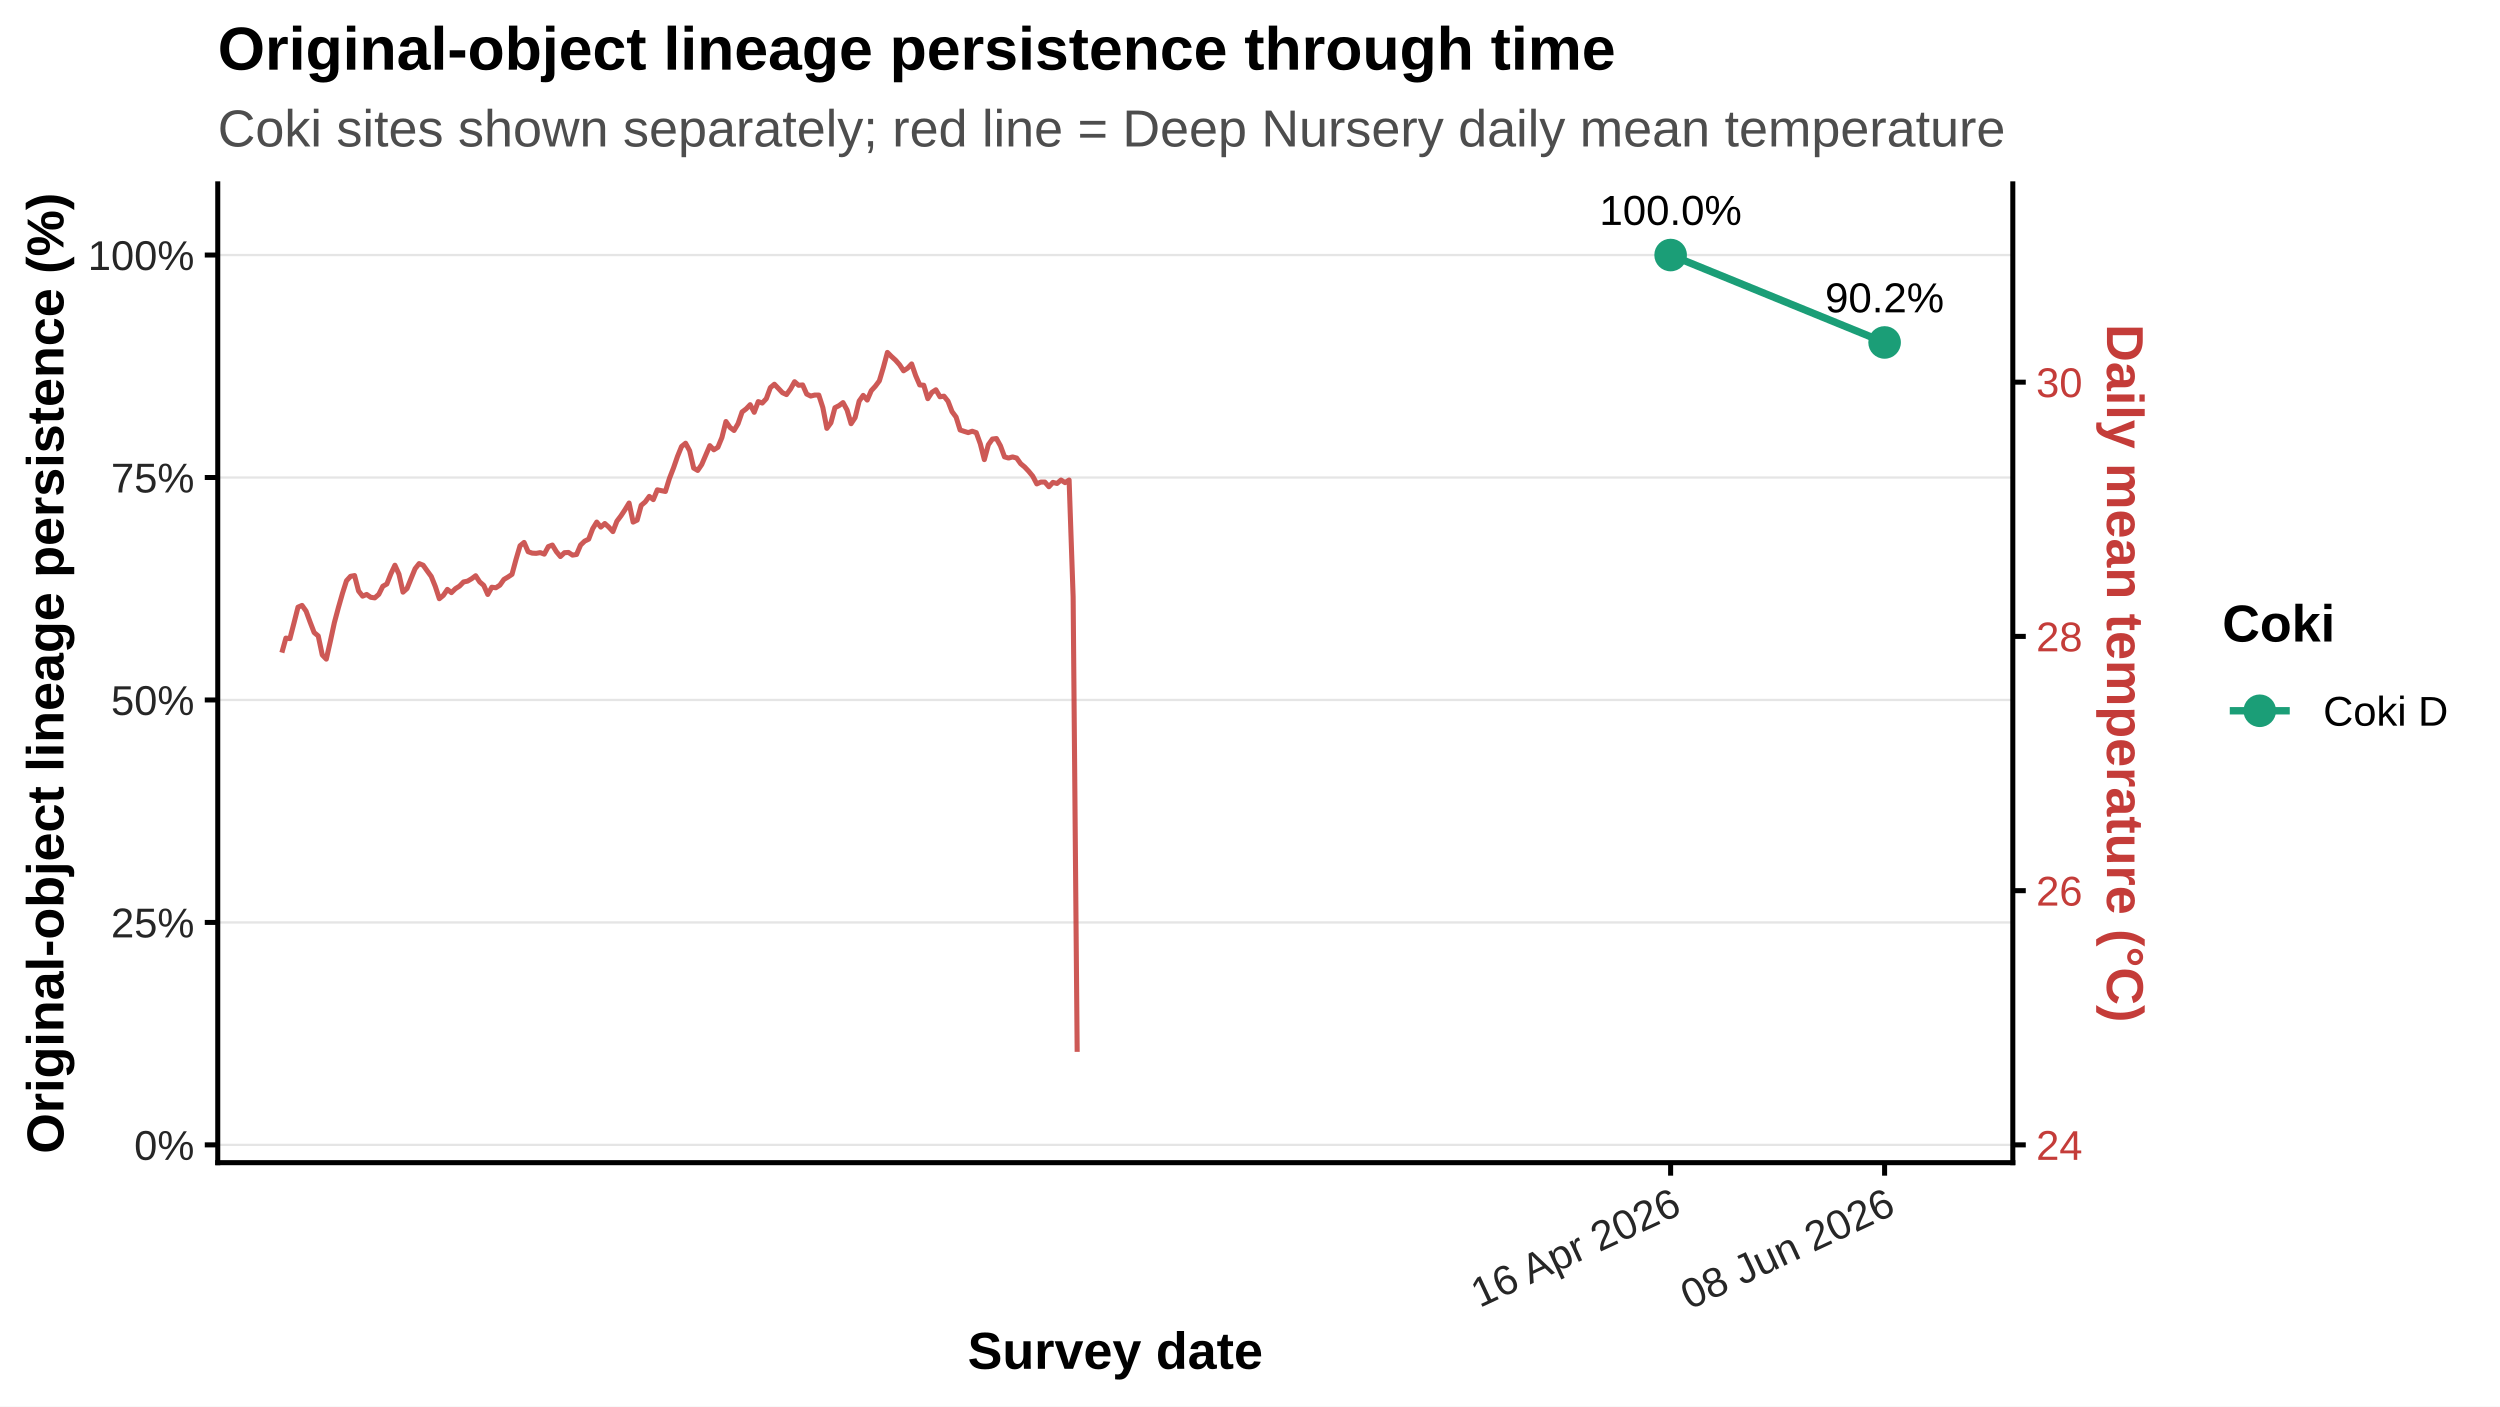
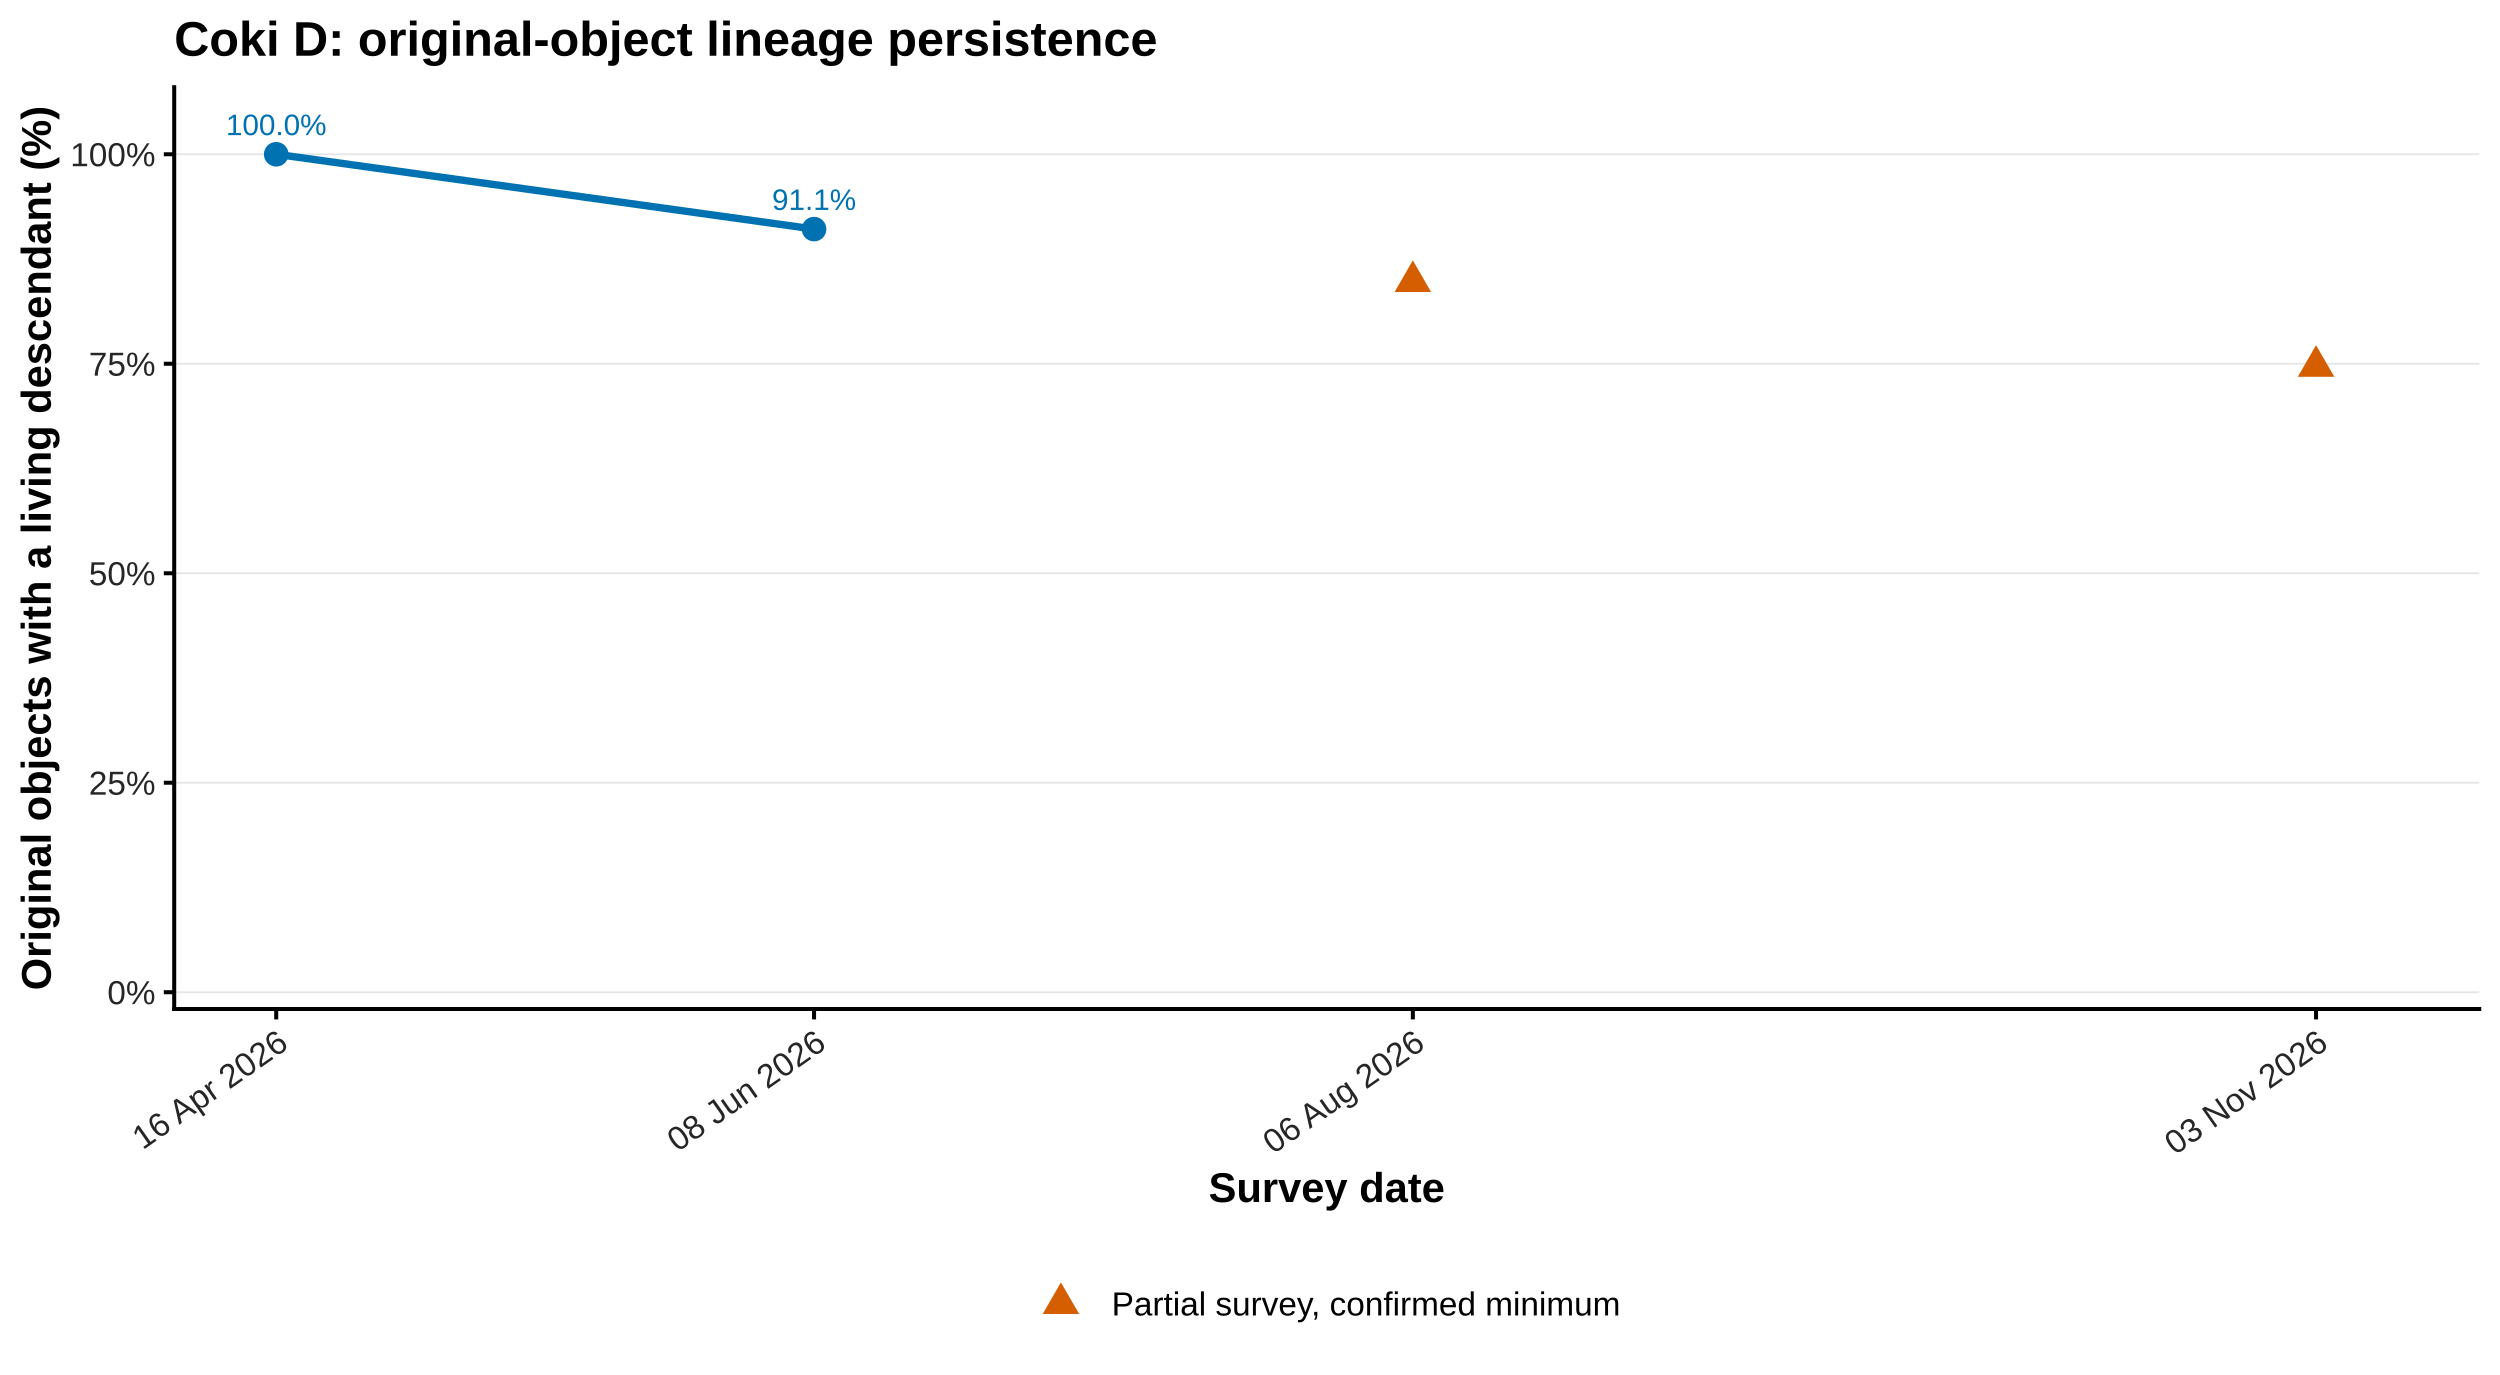
- <svg xmlns="http://www.w3.org/2000/svg" class="svglite" width="576.00pt" height="324.00pt" viewBox="0 0 576.00 324.00">
+ <svg xmlns="http://www.w3.org/2000/svg" class="svglite" width="720.00pt" height="396.00pt" viewBox="0 0 720.00 396.00">
  <defs>
    <style type="text/css">
    .svglite line, .svglite polyline, .svglite polygon, .svglite path, .svglite rect, .svglite circle {
      fill: none;
      stroke: #000000;
      stroke-linecap: round;
      stroke-linejoin: round;
      stroke-miterlimit: 10.00;
    }
    .svglite text {
      white-space: pre;
    }
  </style>
  </defs>
  <rect width="100%" height="100%" style="stroke: none; fill: #FFFFFF;" />
  <defs>
-     <clipPath id="cpMC4wMHw1NzYuMDB8MC4wMHwzMjQuMDA=">
-       <rect x="0.00" y="0.00" width="576.00" height="324.00" />
+     <clipPath id="cpMC4wMHw3MjAuMDB8MC4wMHwzOTYuMDA=">
+       <rect x="0.00" y="0.00" width="720.00" height="396.00" />
    </clipPath>
  </defs>
-   <g clip-path="url(#cpMC4wMHw1NzYuMDB8MC4wMHwzMjQuMDA=)">
-     <rect x="-0" y="0.00" width="576.00" height="324.00" style="stroke-width: 1.16; stroke: #FFFFFF; fill: #FFFFFF;" />
+   <g clip-path="url(#cpMC4wMHw3MjAuMDB8MC4wMHwzOTYuMDA=)">
+     <rect x="0.00" y="-0" width="720.00" height="396.00" style="stroke-width: 1.16; stroke: #FFFFFF; fill: #FFFFFF;" />
  </g>
  <defs>
-     <clipPath id="cpNTAuMTd8NDYzLjc1fDQyLjM2fDI2Ny44OA==">
-       <rect x="50.17" y="42.36" width="413.57" height="225.52" />
+     <clipPath id="cpNTAuMTd8NzE0LjAyfDI1LjEyfDI5MC41OQ==">
+       <rect x="50.17" y="25.12" width="663.85" height="265.46" />
    </clipPath>
  </defs>
-   <g clip-path="url(#cpNTAuMTd8NDYzLjc1fDQyLjM2fDI2Ny44OA==)">
-     <rect x="50.17" y="42.36" width="413.57" height="225.52" style="stroke-width: 1.16; stroke: none; fill: #FFFFFF;" />
-     <polyline points="50.17,263.78 463.75,263.78 " style="stroke-width: 0.53; stroke: #E5E5E5; stroke-linecap: butt;" />
-     <polyline points="50.17,212.53 463.75,212.53 " style="stroke-width: 0.53; stroke: #E5E5E5; stroke-linecap: butt;" />
-     <polyline points="50.17,161.27 463.75,161.27 " style="stroke-width: 0.53; stroke: #E5E5E5; stroke-linecap: butt;" />
-     <polyline points="50.17,110.02 463.75,110.02 " style="stroke-width: 0.53; stroke: #E5E5E5; stroke-linecap: butt;" />
-     <polyline points="50.17,58.76 463.75,58.76 " style="stroke-width: 0.53; stroke: #E5E5E5; stroke-linecap: butt;" />
-     <polyline points="64.94,150.37 65.87,147.02 66.80,147.14 67.73,143.55 68.66,139.89 69.59,139.49 70.52,140.80 71.45,143.33 72.38,145.74 73.32,146.52 74.25,150.90 75.18,151.86 76.11,147.75 77.04,143.45 77.97,139.98 78.90,136.73 79.83,133.81 80.76,132.79 81.69,132.61 82.62,136.17 83.55,137.35 84.48,136.96 85.41,137.61 86.34,137.75 87.27,136.94 88.20,135.08 89.13,134.55 90.06,132.20 90.99,130.23 91.92,132.29 92.85,136.43 93.78,135.59 94.71,133.29 95.64,131.03 96.57,129.85 97.50,130.23 98.43,131.54 99.36,132.81 100.29,135.11 101.22,137.94 102.15,137.17 103.08,135.80 104.01,136.54 104.94,135.62 105.87,135.04 106.80,134.08 107.73,133.89 108.66,133.34 109.59,132.65 110.52,134.07 111.45,134.87 112.38,136.96 113.31,135.30 114.24,135.42 115.17,134.82 116.10,133.50 117.03,132.95 117.96,132.33 118.89,128.89 119.82,125.74 120.75,124.98 121.68,127.11 122.61,127.44 123.54,127.49 124.47,127.32 125.40,127.67 126.33,125.94 127.26,125.58 128.19,127.11 129.12,128.22 130.05,127.34 130.98,127.28 131.91,127.90 132.84,127.75 133.77,125.57 134.70,124.68 135.63,124.22 136.56,121.81 137.49,120.29 138.42,121.44 139.35,120.62 140.28,121.46 141.21,122.48 142.14,120.08 143.08,118.83 144.01,117.42 144.94,115.90 145.87,120.29 146.80,119.83 147.73,116.43 148.66,115.64 149.59,114.37 150.52,115.11 151.45,112.86 152.38,113.05 153.31,113.23 154.24,110.22 155.17,107.83 156.10,105.15 157.03,102.87 157.96,102.12 158.89,103.85 159.82,107.84 160.75,108.39 161.68,107.02 162.61,104.85 163.54,102.68 164.47,103.63 165.40,103.05 166.33,100.80 167.26,97.12 168.19,98.47 169.12,99.18 170.05,97.61 170.98,94.91 171.91,94.21 172.84,93.24 173.77,94.99 174.70,92.53 175.63,92.86 176.56,91.85 177.49,89.31 178.42,88.53 179.35,89.50 180.28,90.48 181.21,90.91 182.14,89.62 183.07,87.95 184.00,88.77 184.93,88.69 185.86,90.79 186.79,91.25 187.72,91.02 188.65,91.03 189.58,93.90 190.51,98.69 191.44,97.42 192.37,93.94 193.30,93.46 194.23,92.76 195.16,94.46 196.09,97.62 197.02,96.21 197.95,92.41 198.88,91.10 199.81,92.17 200.74,90.01 201.67,88.99 202.60,87.75 203.53,84.65 204.46,81.20 205.39,82.13 206.32,82.97 207.25,84.02 208.18,85.43 209.11,84.83 210.04,83.85 210.97,86.54 211.90,88.69 212.83,88.76 213.77,91.85 214.70,90.41 215.63,89.81 216.56,91.41 217.49,91.28 218.42,92.44 219.35,94.84 220.28,96.09 221.21,99.07 222.14,99.38 223.07,99.67 224.00,99.36 224.93,99.68 225.86,102.25 226.79,105.89 227.72,102.46 228.65,101.16 229.58,101.04 230.51,102.73 231.44,105.26 232.37,105.53 233.30,105.28 234.23,105.53 235.16,106.83 236.09,107.60 237.02,108.59 237.95,109.72 238.88,111.49 239.81,111.07 240.74,111.07 241.67,112.14 242.60,111.14 243.53,111.39 244.46,110.60 245.39,111.20 246.32,110.60 247.25,137.55 248.18,242.35 " style="stroke-width: 1.17; stroke: #C43C39; stroke-opacity: 0.85; stroke-linecap: butt;" />
-     <polyline points="384.91,58.76 434.21,78.90 " style="stroke-width: 1.71; stroke: #1B9E77; stroke-linecap: butt;" />
-     <circle cx="384.91" cy="58.76" r="3.37" style="stroke-width: 0.77; stroke: #1B9E77; fill: #1B9E77;" />
-     <circle cx="434.21" cy="78.90" r="3.37" style="stroke-width: 0.77; stroke: #1B9E77; fill: #1B9E77;" />
-     <text x="384.91" y="51.82" text-anchor="middle" style="font-size: 9.67px; font-family: &quot;Arial&quot;;" textLength="32.80px" lengthAdjust="spacingAndGlyphs">100.0%</text>
-     <text x="434.21" y="71.96" text-anchor="middle" style="font-size: 9.67px; font-family: &quot;Arial&quot;;" textLength="27.42px" lengthAdjust="spacingAndGlyphs">90.2%</text>
+   <g clip-path="url(#cpNTAuMTd8NzE0LjAyfDI1LjEyfDI5MC41OQ==)">
+     <rect x="50.17" y="25.12" width="663.85" height="265.46" style="stroke-width: 1.16; stroke: none; fill: #FFFFFF;" />
+     <polyline points="50.17,285.76 714.02,285.76 " style="stroke-width: 0.53; stroke: #E5E5E5; stroke-linecap: butt;" />
+     <polyline points="50.17,225.43 714.02,225.43 " style="stroke-width: 0.53; stroke: #E5E5E5; stroke-linecap: butt;" />
+     <polyline points="50.17,165.10 714.02,165.10 " style="stroke-width: 0.53; stroke: #E5E5E5; stroke-linecap: butt;" />
+     <polyline points="50.17,104.76 714.02,104.76 " style="stroke-width: 0.53; stroke: #E5E5E5; stroke-linecap: butt;" />
+     <polyline points="50.17,44.43 714.02,44.43 " style="stroke-width: 0.53; stroke: #E5E5E5; stroke-linecap: butt;" />
+     <polyline points="79.55,44.43 234.45,65.98 " style="stroke-width: 2.13; stroke: #0072B2; stroke-linecap: butt;" />
+     <circle cx="79.55" cy="44.43" r="3.16" style="stroke-width: 0.77; stroke: #0072B2; fill: #0072B2;" />
+     <circle cx="234.45" cy="65.98" r="3.16" style="stroke-width: 0.77; stroke: #0072B2; fill: #0072B2;" />
+     <text x="79.55" y="38.92" text-anchor="middle" style="font-size: 8.54px;fill: #0072B2; font-family: &quot;Arial&quot;;" textLength="28.94px" lengthAdjust="spacingAndGlyphs">100.0%</text>
+     <text x="234.45" y="60.47" text-anchor="middle" style="font-size: 8.54px;fill: #0072B2; font-family: &quot;Arial&quot;;" textLength="24.19px" lengthAdjust="spacingAndGlyphs">91.1%</text>
+     <polygon points="406.90,74.98 412.16,84.10 401.64,84.10 " style="stroke-width: 0.77; stroke: none; fill: #D55E00;" />
+     <polygon points="667.02,99.40 672.29,108.52 661.76,108.52 " style="stroke-width: 0.77; stroke: none; fill: #D55E00;" />
  </g>
-   <g clip-path="url(#cpMC4wMHw1NzYuMDB8MC4wMHwzMjQuMDA=)">
-     <polyline points="50.17,267.88 50.17,42.36 " style="stroke-width: 1.16; stroke-linecap: square;" />
-     <text x="44.79" y="267.23" text-anchor="end" style="font-size: 9.60px;fill: #262626; font-family: &quot;Arial&quot;;" textLength="13.87px" lengthAdjust="spacingAndGlyphs">0%</text>
-     <text x="44.79" y="215.97" text-anchor="end" style="font-size: 9.60px;fill: #262626; font-family: &quot;Arial&quot;;" textLength="19.20px" lengthAdjust="spacingAndGlyphs">25%</text>
-     <text x="44.79" y="164.72" text-anchor="end" style="font-size: 9.60px;fill: #262626; font-family: &quot;Arial&quot;;" textLength="19.20px" lengthAdjust="spacingAndGlyphs">50%</text>
-     <text x="44.79" y="113.46" text-anchor="end" style="font-size: 9.60px;fill: #262626; font-family: &quot;Arial&quot;;" textLength="19.20px" lengthAdjust="spacingAndGlyphs">75%</text>
-     <text x="44.79" y="62.21" text-anchor="end" style="font-size: 9.60px;fill: #262626; font-family: &quot;Arial&quot;;" textLength="24.54px" lengthAdjust="spacingAndGlyphs">100%</text>
-     <polyline points="47.18,263.78 50.17,263.78 " style="stroke-width: 1.16; stroke-linecap: butt;" />
-     <polyline points="47.18,212.53 50.17,212.53 " style="stroke-width: 1.16; stroke-linecap: butt;" />
-     <polyline points="47.18,161.27 50.17,161.27 " style="stroke-width: 1.16; stroke-linecap: butt;" />
-     <polyline points="47.18,110.02 50.17,110.02 " style="stroke-width: 1.16; stroke-linecap: butt;" />
-     <polyline points="47.18,58.76 50.17,58.76 " style="stroke-width: 1.16; stroke-linecap: butt;" />
-     <polyline points="463.75,267.88 463.75,42.36 " style="stroke-width: 1.16; stroke-linecap: square;" />
-     <polyline points="466.74,263.78 463.75,263.78 " style="stroke-width: 1.16; stroke-linecap: butt;" />
-     <polyline points="466.74,205.21 463.75,205.21 " style="stroke-width: 1.16; stroke-linecap: butt;" />
-     <polyline points="466.74,146.63 463.75,146.63 " style="stroke-width: 1.16; stroke-linecap: butt;" />
-     <polyline points="466.74,88.05 463.75,88.05 " style="stroke-width: 1.16; stroke-linecap: butt;" />
-     <text x="469.13" y="267.23" style="font-size: 9.60px;fill: #C43C39; font-family: &quot;Arial&quot;;" textLength="10.67px" lengthAdjust="spacingAndGlyphs">24</text>
-     <text x="469.13" y="208.65" style="font-size: 9.60px;fill: #C43C39; font-family: &quot;Arial&quot;;" textLength="10.67px" lengthAdjust="spacingAndGlyphs">26</text>
-     <text x="469.13" y="150.07" style="font-size: 9.60px;fill: #C43C39; font-family: &quot;Arial&quot;;" textLength="10.67px" lengthAdjust="spacingAndGlyphs">28</text>
-     <text x="469.13" y="91.49" style="font-size: 9.60px;fill: #C43C39; font-family: &quot;Arial&quot;;" textLength="10.67px" lengthAdjust="spacingAndGlyphs">30</text>
-     <polyline points="50.17,267.88 463.75,267.88 " style="stroke-width: 1.16; stroke-linecap: square;" />
-     <polyline points="384.91,270.87 384.91,267.88 " style="stroke-width: 1.16; stroke-linecap: butt;" />
-     <polyline points="434.21,270.87 434.21,267.88 " style="stroke-width: 1.16; stroke-linecap: butt;" />
-     <text transform="translate(387.82,279.50) rotate(-25)" text-anchor="end" style="font-size: 9.60px;fill: #262626; font-family: &quot;Arial&quot;;" textLength="52.27px" lengthAdjust="spacingAndGlyphs">16 Apr 2026</text>
-     <text transform="translate(437.12,279.50) rotate(-25)" text-anchor="end" style="font-size: 9.60px;fill: #262626; font-family: &quot;Arial&quot;;" textLength="52.80px" lengthAdjust="spacingAndGlyphs">08 Jun 2026</text>
-     <text x="256.96" y="315.37" text-anchor="middle" style="font-size: 12.00px; font-weight: bold; font-family: &quot;Arial&quot;;" textLength="68.04px" lengthAdjust="spacingAndGlyphs">Survey date</text>
-     <text transform="translate(14.62,155.12) rotate(-90)" text-anchor="middle" style="font-size: 12.00px; font-weight: bold; font-family: &quot;Arial&quot;;" textLength="221.40px" lengthAdjust="spacingAndGlyphs">Original-object lineage persistence (%)</text>
-     <text transform="translate(485.44,155.12) rotate(90)" text-anchor="middle" style="font-size: 12.00px; font-weight: bold;fill: #C43C39; font-family: &quot;Arial&quot;;" textLength="160.86px" lengthAdjust="spacingAndGlyphs">Daily mean temperature (°C)</text>
-     <rect x="506.03" y="131.87" width="63.99" height="46.50" style="stroke-width: 1.16; stroke: none; fill: #FFFFFF;" />
-     <text x="512.01" y="147.81" style="font-size: 12.00px; font-weight: bold; font-family: &quot;Arial&quot;;" textLength="26.01px" lengthAdjust="spacingAndGlyphs">Coki</text>
-     <rect x="512.01" y="155.12" width="17.28" height="17.28" style="stroke-width: 1.16; stroke: none; fill: #FFFFFF;" />
-     <line x1="513.74" y1="163.76" x2="527.56" y2="163.76" style="stroke-width: 1.71; stroke: #1B9E77; stroke-linecap: butt;" />
-     <circle cx="520.65" cy="163.76" r="3.37" style="stroke-width: 0.77; stroke: #1B9E77; fill: #1B9E77;" />
-     <text x="535.27" y="167.20" style="font-size: 9.60px; font-family: &quot;Arial&quot;;" textLength="28.78px" lengthAdjust="spacingAndGlyphs">Coki D</text>
-     <text x="50.17" y="33.74" style="font-size: 12.00px;fill: #4D4D4D; font-family: &quot;Arial&quot;;" textLength="411.84px" lengthAdjust="spacingAndGlyphs">Coki sites shown separately; red line = Deep Nursery daily mean temperature</text>
-     <text x="50.17" y="16.05" style="font-size: 14.00px; font-weight: bold; font-family: &quot;Arial&quot;;" textLength="321.92px" lengthAdjust="spacingAndGlyphs">Original-object lineage persistence through time</text>
+   <g clip-path="url(#cpMC4wMHw3MjAuMDB8MC4wMHwzOTYuMDA=)">
+     <polyline points="50.17,290.59 50.17,25.12 " style="stroke-width: 1.16; stroke-linecap: square;" />
+     <text x="44.79" y="289.20" text-anchor="end" style="font-size: 9.60px;fill: #262626; font-family: &quot;Arial&quot;;" textLength="13.87px" lengthAdjust="spacingAndGlyphs">0%</text>
+     <text x="44.79" y="228.87" text-anchor="end" style="font-size: 9.60px;fill: #262626; font-family: &quot;Arial&quot;;" textLength="19.20px" lengthAdjust="spacingAndGlyphs">25%</text>
+     <text x="44.79" y="168.54" text-anchor="end" style="font-size: 9.60px;fill: #262626; font-family: &quot;Arial&quot;;" textLength="19.20px" lengthAdjust="spacingAndGlyphs">50%</text>
+     <text x="44.79" y="108.20" text-anchor="end" style="font-size: 9.60px;fill: #262626; font-family: &quot;Arial&quot;;" textLength="19.20px" lengthAdjust="spacingAndGlyphs">75%</text>
+     <text x="44.79" y="47.87" text-anchor="end" style="font-size: 9.60px;fill: #262626; font-family: &quot;Arial&quot;;" textLength="24.54px" lengthAdjust="spacingAndGlyphs">100%</text>
+     <polyline points="47.18,285.76 50.17,285.76 " style="stroke-width: 1.16; stroke-linecap: butt;" />
+     <polyline points="47.18,225.43 50.17,225.43 " style="stroke-width: 1.16; stroke-linecap: butt;" />
+     <polyline points="47.18,165.10 50.17,165.10 " style="stroke-width: 1.16; stroke-linecap: butt;" />
+     <polyline points="47.18,104.76 50.17,104.76 " style="stroke-width: 1.16; stroke-linecap: butt;" />
+     <polyline points="47.18,44.43 50.17,44.43 " style="stroke-width: 1.16; stroke-linecap: butt;" />
+     <polyline points="50.17,290.59 714.02,290.59 " style="stroke-width: 1.16; stroke-linecap: square;" />
+     <polyline points="79.55,293.58 79.55,290.59 " style="stroke-width: 1.16; stroke-linecap: butt;" />
+     <polyline points="234.45,293.58 234.45,290.59 " style="stroke-width: 1.16; stroke-linecap: butt;" />
+     <polyline points="406.90,293.58 406.90,290.59 " style="stroke-width: 1.16; stroke-linecap: butt;" />
+     <polyline points="667.02,293.58 667.02,290.59 " style="stroke-width: 1.16; stroke-linecap: butt;" />
+     <text transform="translate(83.50,301.61) rotate(-35)" text-anchor="end" style="font-size: 9.60px;fill: #262626; font-family: &quot;Arial&quot;;" textLength="52.27px" lengthAdjust="spacingAndGlyphs">16 Apr 2026</text>
+     <text transform="translate(238.40,301.61) rotate(-35)" text-anchor="end" style="font-size: 9.60px;fill: #262626; font-family: &quot;Arial&quot;;" textLength="52.80px" lengthAdjust="spacingAndGlyphs">08 Jun 2026</text>
+     <text transform="translate(410.85,301.61) rotate(-35)" text-anchor="end" style="font-size: 9.60px;fill: #262626; font-family: &quot;Arial&quot;;" textLength="54.41px" lengthAdjust="spacingAndGlyphs">06 Aug 2026</text>
+     <text transform="translate(670.97,301.61) rotate(-35)" text-anchor="end" style="font-size: 9.60px;fill: #262626; font-family: &quot;Arial&quot;;" textLength="54.40px" lengthAdjust="spacingAndGlyphs">03 Nov 2026</text>
+     <text x="382.10" y="346.18" text-anchor="middle" style="font-size: 12.00px; font-weight: bold; font-family: &quot;Arial&quot;;" textLength="68.04px" lengthAdjust="spacingAndGlyphs">Survey date</text>
+     <text transform="translate(14.62,157.86) rotate(-90)" text-anchor="middle" style="font-size: 12.00px; font-weight: bold; font-family: &quot;Arial&quot;;" textLength="254.71px" lengthAdjust="spacingAndGlyphs">Original objects with a living descendant (%)</text>
+     <rect x="290.93" y="360.79" width="182.34" height="29.24" style="stroke-width: 1.16; stroke: none; fill: #FFFFFF;" />
+     <rect x="296.90" y="366.76" width="17.28" height="17.28" style="stroke-width: 1.16; stroke: none; fill: #FFFFFF;" />
+     <polygon points="305.54,369.33 310.81,378.44 300.28,378.44 " style="stroke-width: 0.77; stroke: none; fill: #D55E00;" />
+     <text x="320.16" y="378.85" style="font-size: 9.60px; font-family: &quot;Arial&quot;;" textLength="147.13px" lengthAdjust="spacingAndGlyphs">Partial survey, confirmed minimum</text>
+     <text x="50.17" y="16.05" style="font-size: 14.00px; font-weight: bold; font-family: &quot;Arial&quot;;" textLength="283.05px" lengthAdjust="spacingAndGlyphs">Coki D: original-object lineage persistence</text>
  </g>
</svg>
